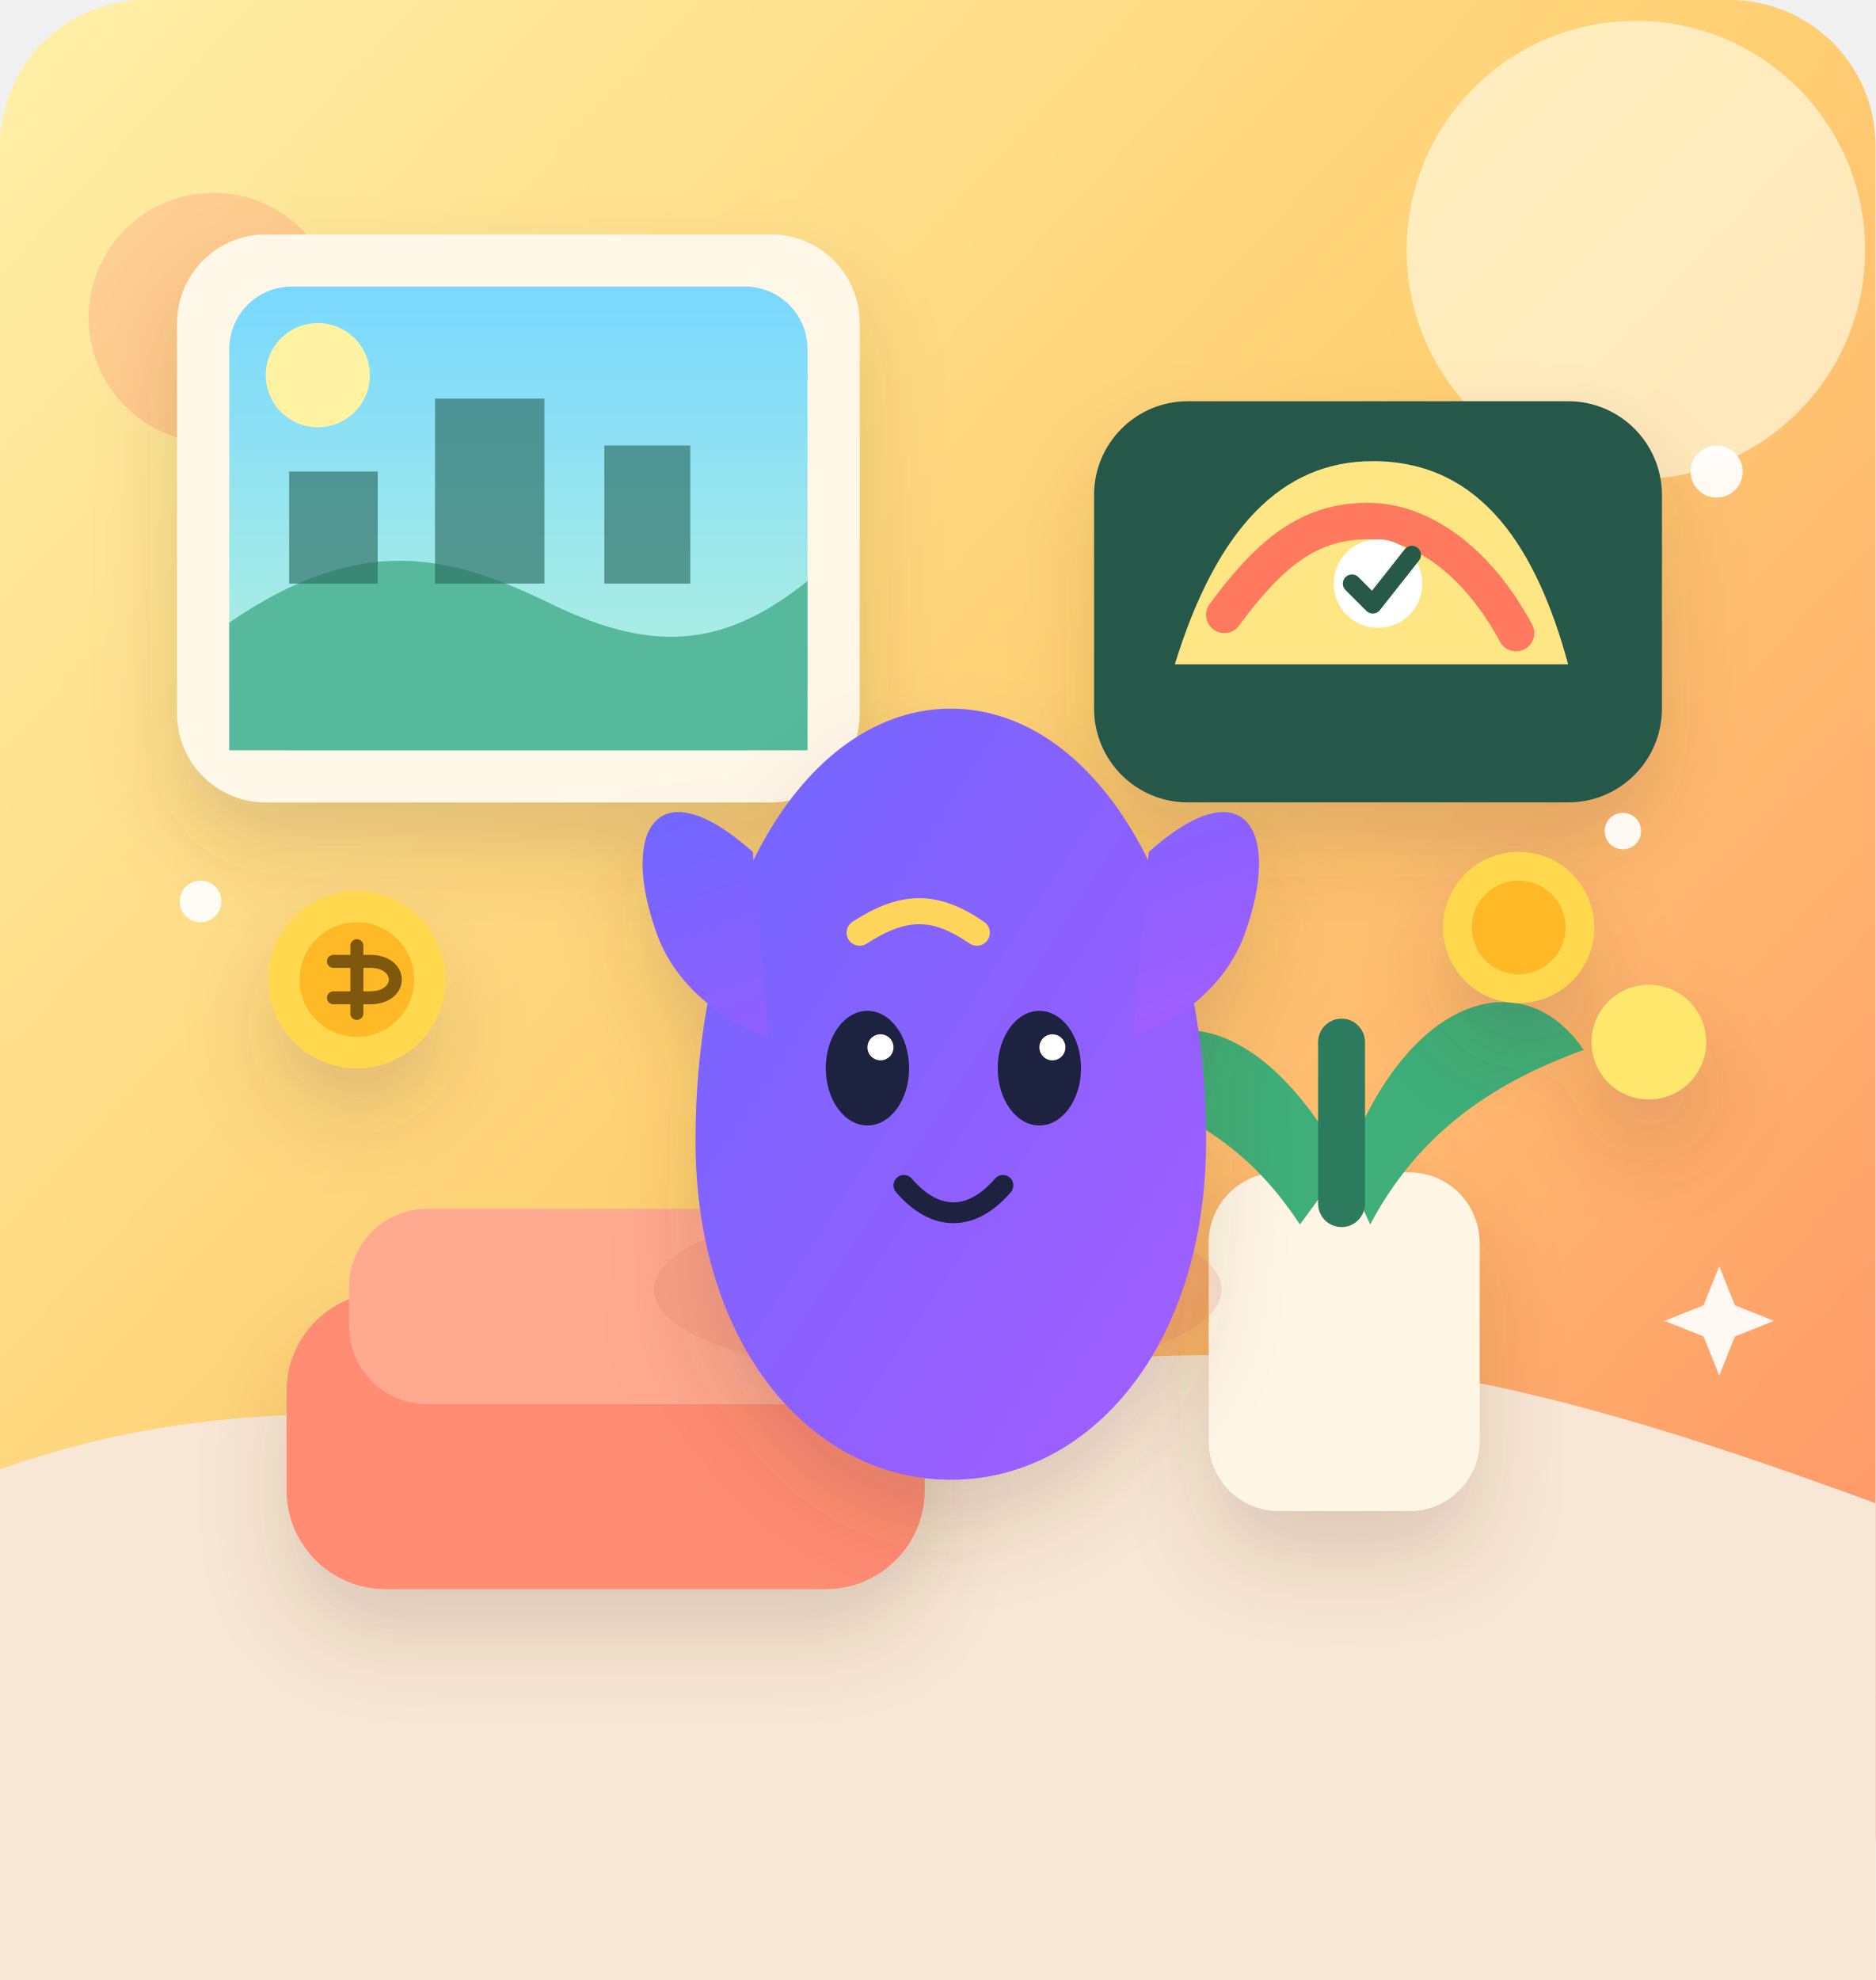
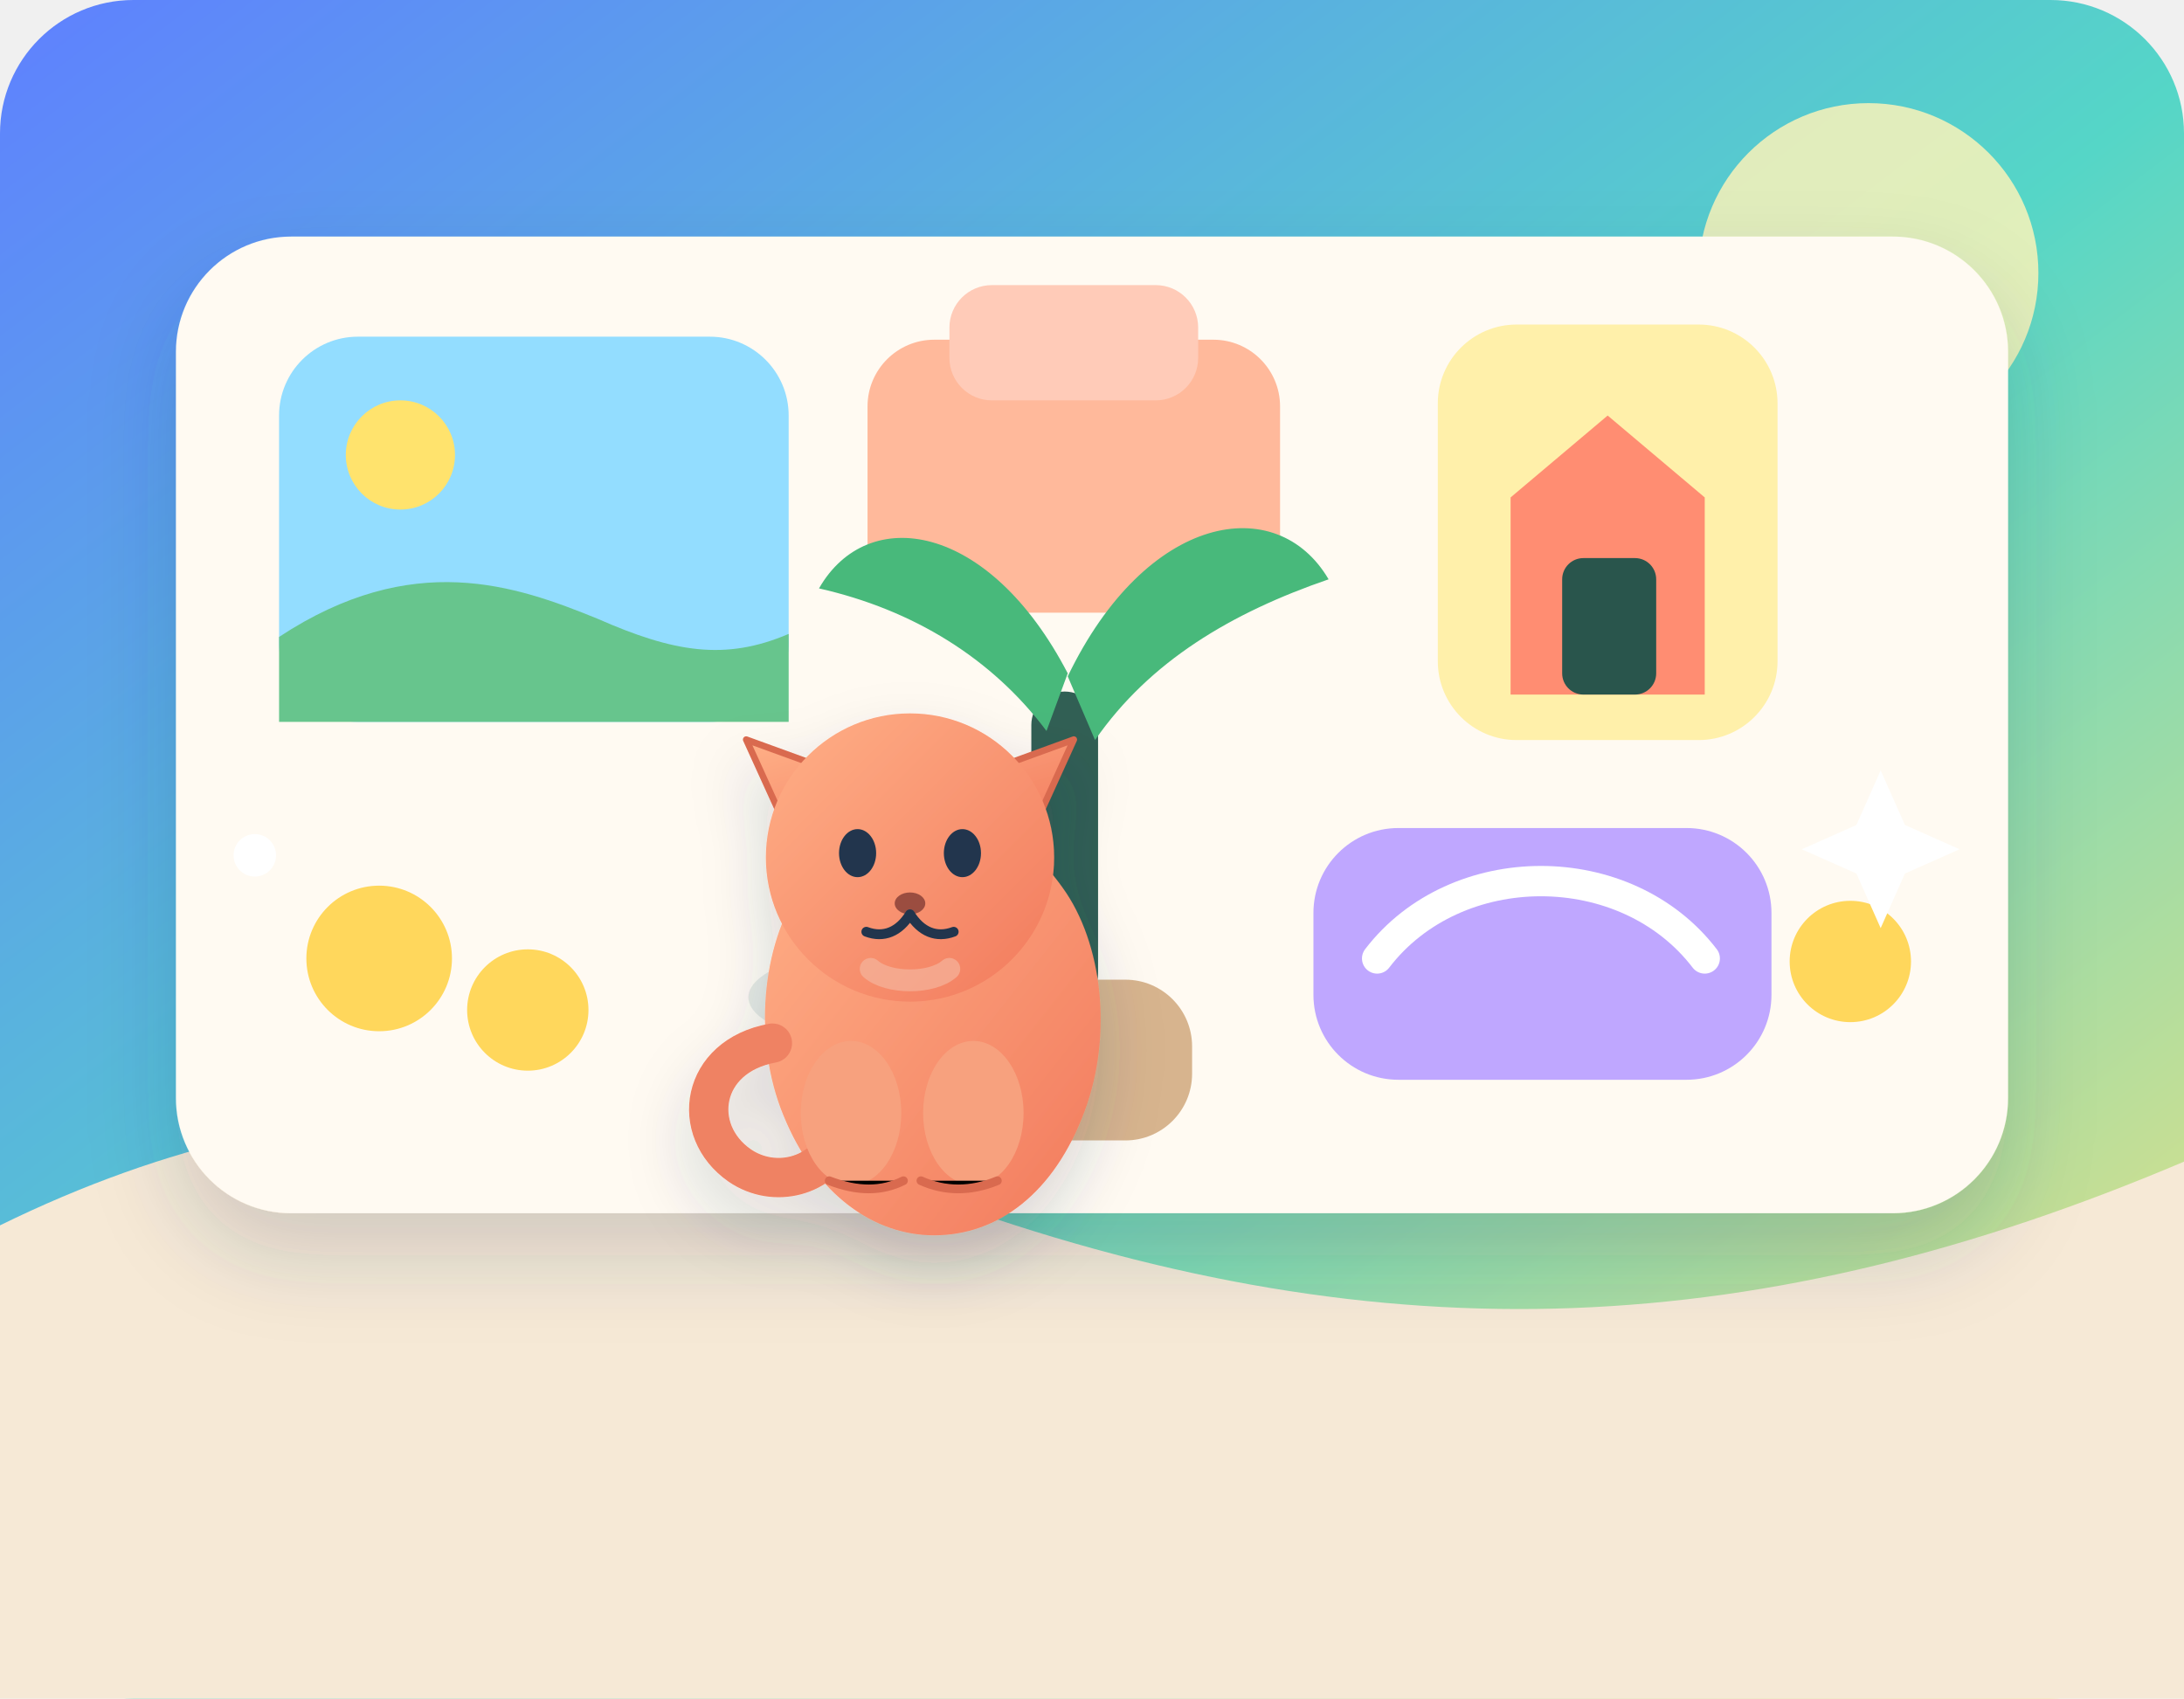
- <svg xmlns="http://www.w3.org/2000/svg" viewBox="0 0 720 760" role="img" aria-labelledby="t d">
+ <svg xmlns="http://www.w3.org/2000/svg" viewBox="0 0 720 560" role="img" aria-labelledby="t">
  <defs>
+     <linearGradient id="fur" x1="0" y1="0" x2="1" y2="1">
+       <stop stop-color="#ffb087" />
+       <stop offset="1" stop-color="#f27a5d" />
+     </linearGradient>
+     <filter id="shadow" x="-30%" y="-30%" width="160%" height="160%">
+       <feDropShadow dx="0" dy="14" stdDeviation="14" flood-color="#223a5a" flood-opacity=".18" />
+     </filter>
    <linearGradient id="bg" x1="0" y1="0" x2="1" y2="1">
-       <stop stop-color="#FFF0A8" />
-       <stop offset=".48" stop-color="#FFD073" />
-       <stop offset="1" stop-color="#FF8A66" />
+       <stop stop-color="#5f80ff" />
+       <stop offset=".52" stop-color="#55d6c7" />
+       <stop offset="1" stop-color="#ffe37b" />
    </linearGradient>
-     <linearGradient id="win" x1="0" y1="0" x2="0" y2="1">
-       <stop stop-color="#79D8FF" />
-       <stop offset="1" stop-color="#B8F3DC" />
-     </linearGradient>
-     <linearGradient id="pet" x1="0" y1="0" x2="1" y2="1">
-       <stop stop-color="#7067FF" />
-       <stop offset="1" stop-color="#A55CFF" />
-     </linearGradient>
-     <filter id="shadow" x="-30%" y="-30%" width="160%" height="180%">
-       <feDropShadow dx="0" dy="18" stdDeviation="16" flood-color="#623A2F" flood-opacity=".18" />
-     </filter>
  </defs>
-   <rect width="720" height="760" rx="56" fill="url(#bg)" />
-   <circle cx="628" cy="96" r="88" fill="#FFF6D9" opacity=".72" />
-   <circle cx="82" cy="122" r="48" fill="#FF6B6B" opacity=".22" />
-   <path d="M0 564C124 520 217 562 332 536c152-34 249-10 388 41v183H0Z" fill="#F8E7D5" />
-   <rect x="68" y="90" width="262" height="218" rx="34" fill="#FFF7E8" filter="url(#shadow)" />
-   <rect x="88" y="110" width="222" height="178" rx="24" fill="url(#win)" />
-   <path d="M88 239c51-35 85-26 124-7 41 20 68 15 98-9v65H88Z" fill="#56B99C" />
-   <path d="M111 224v-43h34v43m22 0v-71h42v71m23 0v-53h33v53" fill="#2C6E62" opacity=".66" />
-   <circle cx="122" cy="144" r="20" fill="#FFF3A3" />
-   <rect x="420" y="154" width="218" height="154" rx="36" fill="#275949" filter="url(#shadow)" />
-   <path d="M451 255c16-52 41-78 76-78 42 0 63 34 75 78" fill="#FFE685" />
-   <path d="M470 236c17-23 32-36 55-36 22 0 43 17 57 43" fill="none" stroke="#FF795E" stroke-width="14" stroke-linecap="round" />
-   <circle cx="529" cy="224" r="17" fill="#fff" />
-   <path d="M519 224l8 8 15-19" fill="none" stroke="#275949" stroke-width="7" stroke-linecap="round" stroke-linejoin="round" />
-   <rect x="110" y="496" width="245" height="114" rx="38" fill="#FF8C73" filter="url(#shadow)" />
-   <rect x="134" y="464" width="196" height="75" rx="30" fill="#FFA990" />
-   <rect x="464" y="450" width="104" height="130" rx="27" fill="#FFF6E6" filter="url(#shadow)" />
-   <path d="M516 447c-30-56-71-67-94-30 37 9 60 27 77 53m17-22c23-65 68-80 92-45-39 14-65 35-82 67" fill="#3FAE78" />
-   <rect x="506" y="391" width="18" height="80" rx="9" fill="#2C7B5E" />
+   <rect width="720" height="560" rx="44" fill="url(#bg)" />
+   <circle cx="616" cy="90" r="56" fill="#fff4b8" opacity=".82" />
+   <path d="M0 404c110-54 210-44 314-7 144 51 267 45 406-14v177H0Z" fill="#f6e9d6" />
  <g filter="url(#shadow)">
-     <ellipse cx="360" cy="495" rx="109" ry="34" fill="#C96849" opacity=".16" />
-     <path d="M267 438c0-98 44-166 98-166s98 68 98 166c0 78-44 130-98 130s-98-52-98-130Z" fill="url(#pet)" />
-     <path d="M289 327c-37-33-51-8-37 31 7 20 25 34 43 40m146-71c37-33 51-8 37 31-7 20-25 34-43 40" fill="url(#pet)" />
-     <ellipse cx="333" cy="410" rx="16" ry="22" fill="#1E2240" />
-     <ellipse cx="399" cy="410" rx="16" ry="22" fill="#1E2240" />
-     <circle cx="338" cy="402" r="5" fill="#fff" />
-     <circle cx="404" cy="402" r="5" fill="#fff" />
-     <path d="M347 455c12 14 26 14 38 0" fill="none" stroke="#1E2240" stroke-width="8" stroke-linecap="round" />
-     <path d="M330 358c17-11 29-11 45 0" fill="none" stroke="#FFD45A" stroke-width="10" stroke-linecap="round" />
+     <rect x="58" y="78" width="604" height="322" rx="38" fill="#fffaf2" />
  </g>
-   <g filter="url(#shadow)">
-     <circle cx="137" cy="376" r="34" fill="#FFD84D" />
-     <circle cx="137" cy="376" r="22" fill="#FFB927" />
-     <path d="M137 363v26M128 369h14c13 0 13 14 0 14h-14" fill="none" stroke="#7F5810" stroke-width="5" stroke-linecap="round" />
-     <circle cx="583" cy="356" r="29" fill="#FFD84D" />
-     <circle cx="583" cy="356" r="18" fill="#FFB927" />
-     <circle cx="633" cy="400" r="22" fill="#FFE66D" />
+   <rect x="92" y="111" width="168" height="127" rx="26" fill="#93ddff" />
+   <circle cx="132" cy="150" r="18" fill="#ffe36d" />
+   <path d="M92 210c44-29 78-17 105-6 25 11 42 14 63 5v29H92Z" fill="#67c58d" />
+   <rect x="474" y="107" width="112" height="137" rx="26" fill="#fff0aa" />
+   <path d="M498 229v-65l32-27 32 27v65" fill="#ff8d72" />
+   <rect x="515" y="184" width="31" height="45" rx="7" fill="#29554c" />
+   <rect x="286" y="112" width="136" height="90" rx="22" fill="#ffb99b" />
+   <rect x="313" y="94" width="82" height="38" rx="14" fill="#ffcbb8" />
+   <rect x="433" y="273" width="151" height="83" rx="28" fill="#bfa7ff" />
+   <path d="M454 316c26-34 82-34 108 0" fill="none" stroke="#fff" stroke-width="10" stroke-linecap="round" />
+   <rect x="340" y="228" width="22" height="104" rx="11" fill="#315f54" />
+   <path d="M352 222c-26-50-66-56-82-28 31 7 57 23 75 47m7-18c26-54 69-61 86-32-32 11-59 27-77 53" fill="#48b97b" />
+   <rect x="315" y="323" width="78" height="53" rx="22" fill="#d7b48e" />
+   <g transform="translate(300 264) scale(.72)">
+     <g id="cat" filter="url(#shadow)">
+       <ellipse cx="0" cy="90" rx="74" ry="24" fill="#20364d" opacity=".10" />
+       <path d="M-50 40c-18 26-22 70-8 104 15 37 42 55 69 55 29 0 55-19 69-57 13-35 8-77-10-102-17-24-39-35-60-35-23 0-45 12-60 35Z" fill="url(#fur)" />
+       <path d="M-55 16-75-28-31-12M55 16 75-28 31-12" fill="url(#fur)" stroke="#d96a4f" stroke-width="3" stroke-linejoin="round" />
+       <circle cx="0" cy="26" r="66" fill="url(#fur)" />
+       <ellipse cx="-24" cy="24" rx="8.5" ry="11" fill="#20364d" />
+       <ellipse cx="24" cy="24" rx="8.5" ry="11" fill="#20364d" />
+       <ellipse cx="0" cy="47" rx="7" ry="5" fill="#9b4e41" />
+       <path d="M0 52c-5 8-12 11-20 8m20-8c5 8 12 11 20 8" fill="none" stroke="#20364d" stroke-width="4.5" stroke-linecap="round" />
+       <path d="M-18 77c8 7 28 7 36 0" fill="none" stroke="#f5b79f" stroke-width="10" stroke-linecap="round" opacity=".65" />
+       <path d="M-63 111c-33 6-38 40-15 56 16 11 38 5 45-12" fill="none" stroke="#ef8264" stroke-width="18" stroke-linecap="round" />
+       <ellipse cx="-27" cy="143" rx="23" ry="33" fill="#f7a17e" />
+       <ellipse cx="29" cy="143" rx="23" ry="33" fill="#f7a17e" />
+       <path d="M-37 174c13 5 24 5 34 0m8 0c11 5 23 5 35 0" stroke="#d96a4f" stroke-width="4" stroke-linecap="round" />
+     </g>
  </g>
-   <g fill="#fff" opacity=".92">
-     <circle cx="77" cy="346" r="8" />
-     <circle cx="623" cy="319" r="7" />
-     <circle cx="659" cy="181" r="10" />
-     <path d="M660 486l6 15 15 6-15 6-6 15-6-15-15-6 15-6Z" />
+   <circle cx="125" cy="316" r="24" fill="#ffd75c" />
+   <circle cx="174" cy="333" r="20" fill="#ffd75c" />
+   <circle cx="610" cy="317" r="20" fill="#ffd75c" />
+   <g fill="#fff">
+     <path d="M620 254l8 18 18 8-18 8-8 18-8-18-18-8 18-8Z" />
+     <circle cx="84" cy="282" r="7" />
  </g>
</svg>
